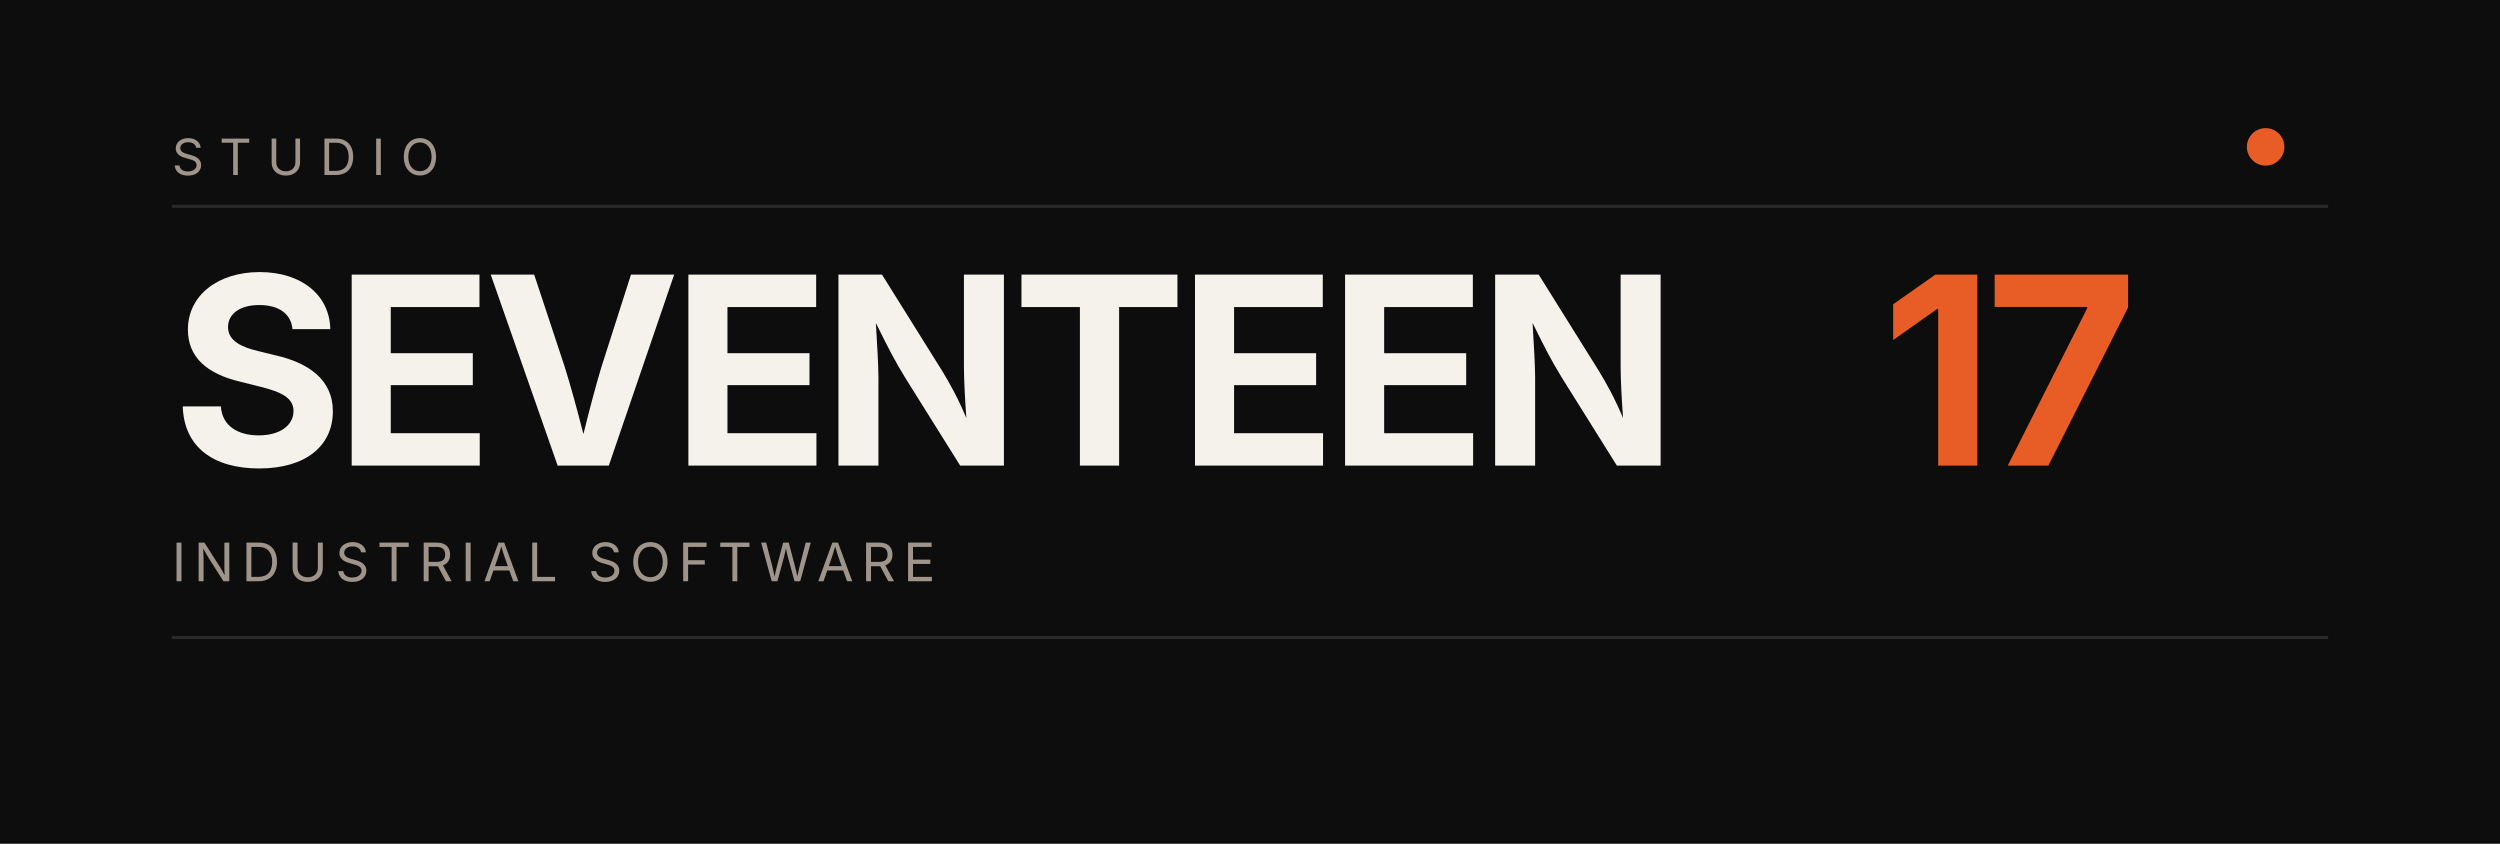
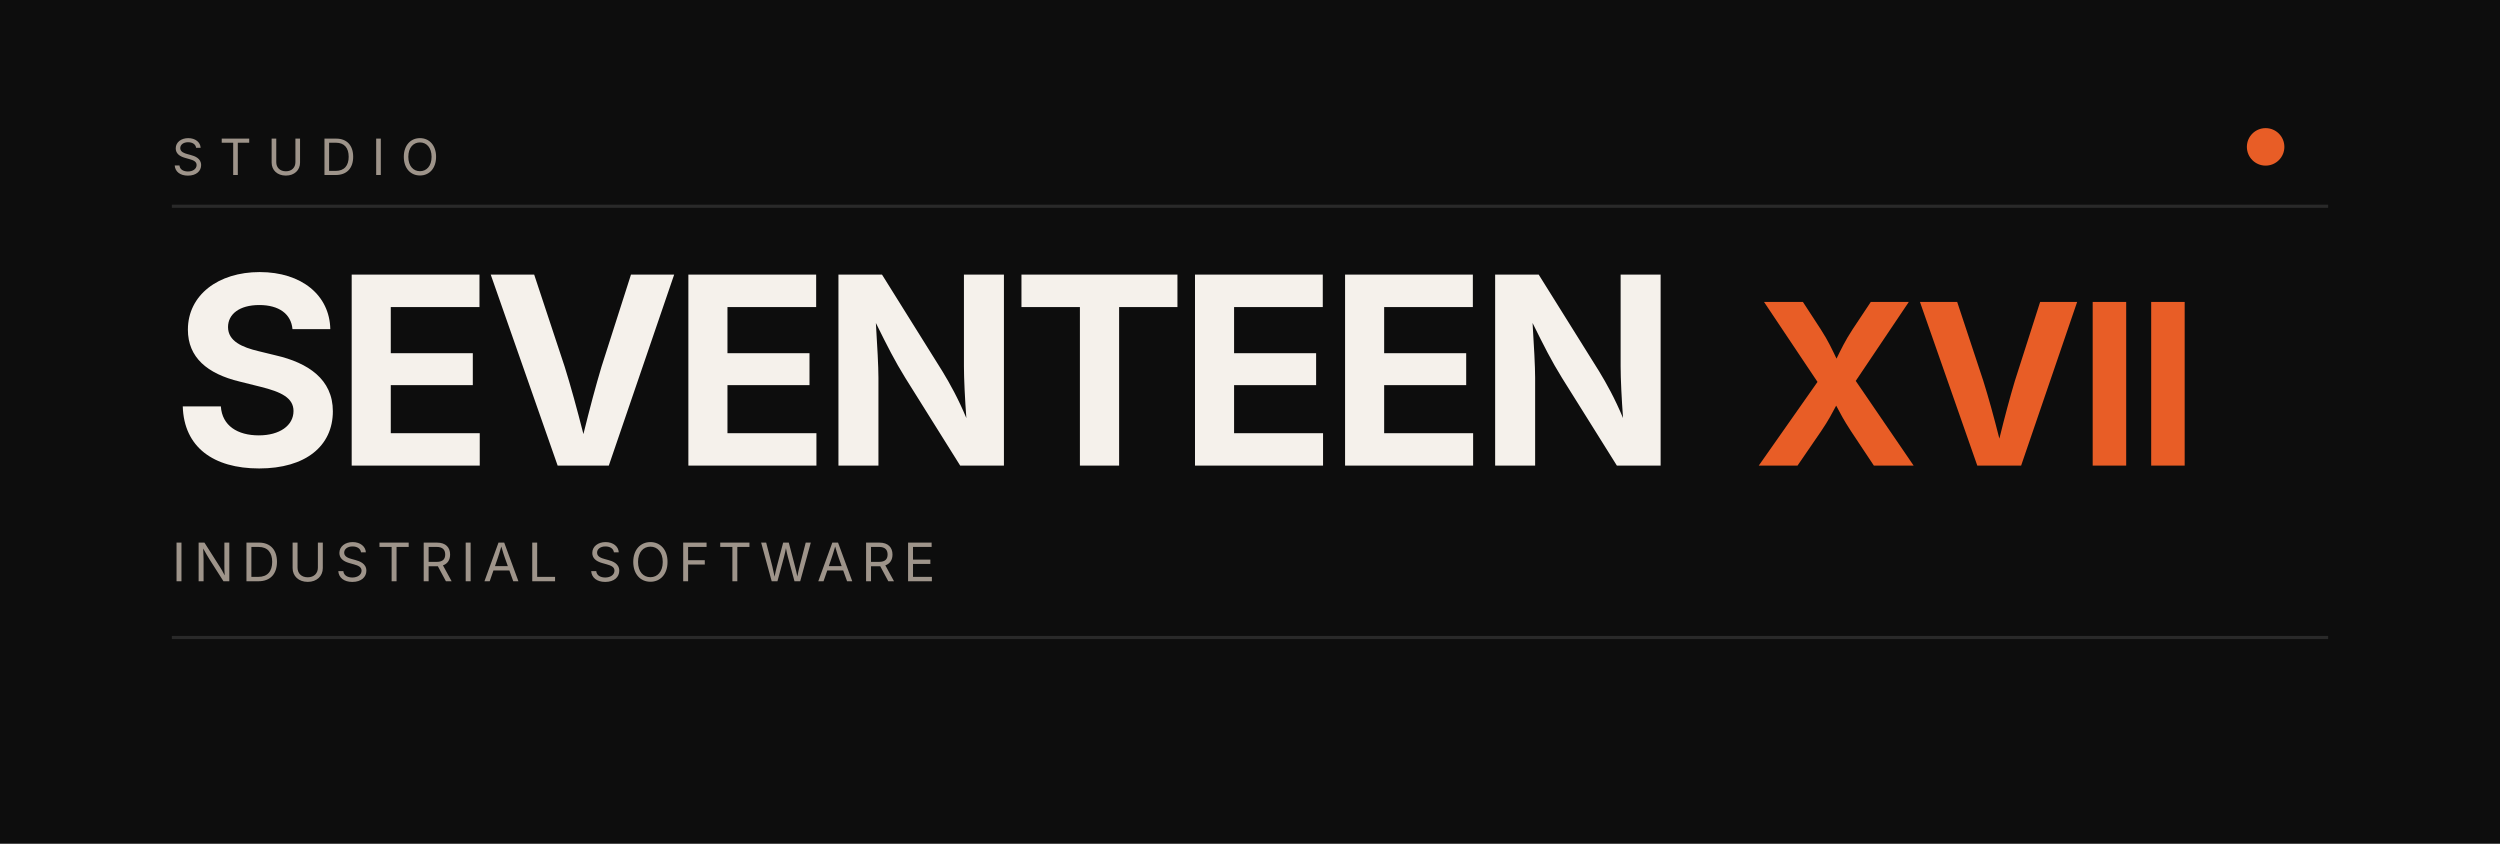
<svg xmlns="http://www.w3.org/2000/svg" width="1600" height="540" viewBox="0 0 1600 540" fill="none">
  <rect width="1600" height="540" fill="#0D0D0D" />
  <line x1="110" y1="132" x2="1490" y2="132" stroke="rgba(255,255,255,0.12)" stroke-width="2" />
  <line x1="110" y1="408" x2="1490" y2="408" stroke="rgba(255,255,255,0.12)" stroke-width="2" />
  <text x="110" y="112" fill="#9E948A" font-family="'Inter', sans-serif" font-size="32" letter-spacing="10">STUDIO</text>
  <text x="110" y="298" fill="#F5F1EB" font-family="'Space Grotesk', 'Inter', sans-serif" font-size="168" font-weight="700" letter-spacing="-6">SEVENTEEN</text>
-   <text x="1204" y="298" fill="#E85D26" font-family="'Space Grotesk', 'Inter', sans-serif" font-size="168" font-weight="700" letter-spacing="-6">17</text>
+   <text x="1122" y="298" fill="#E85D26" font-family="'Space Grotesk', 'Inter', sans-serif" font-size="144" font-weight="700" letter-spacing="-3">XVII</text>
  <text x="110" y="372" fill="#9E948A" font-family="'Inter', sans-serif" font-size="34" letter-spacing="5">INDUSTRIAL SOFTWARE</text>
  <circle cx="1450" cy="94" r="12" fill="#E85D26" />
</svg>
